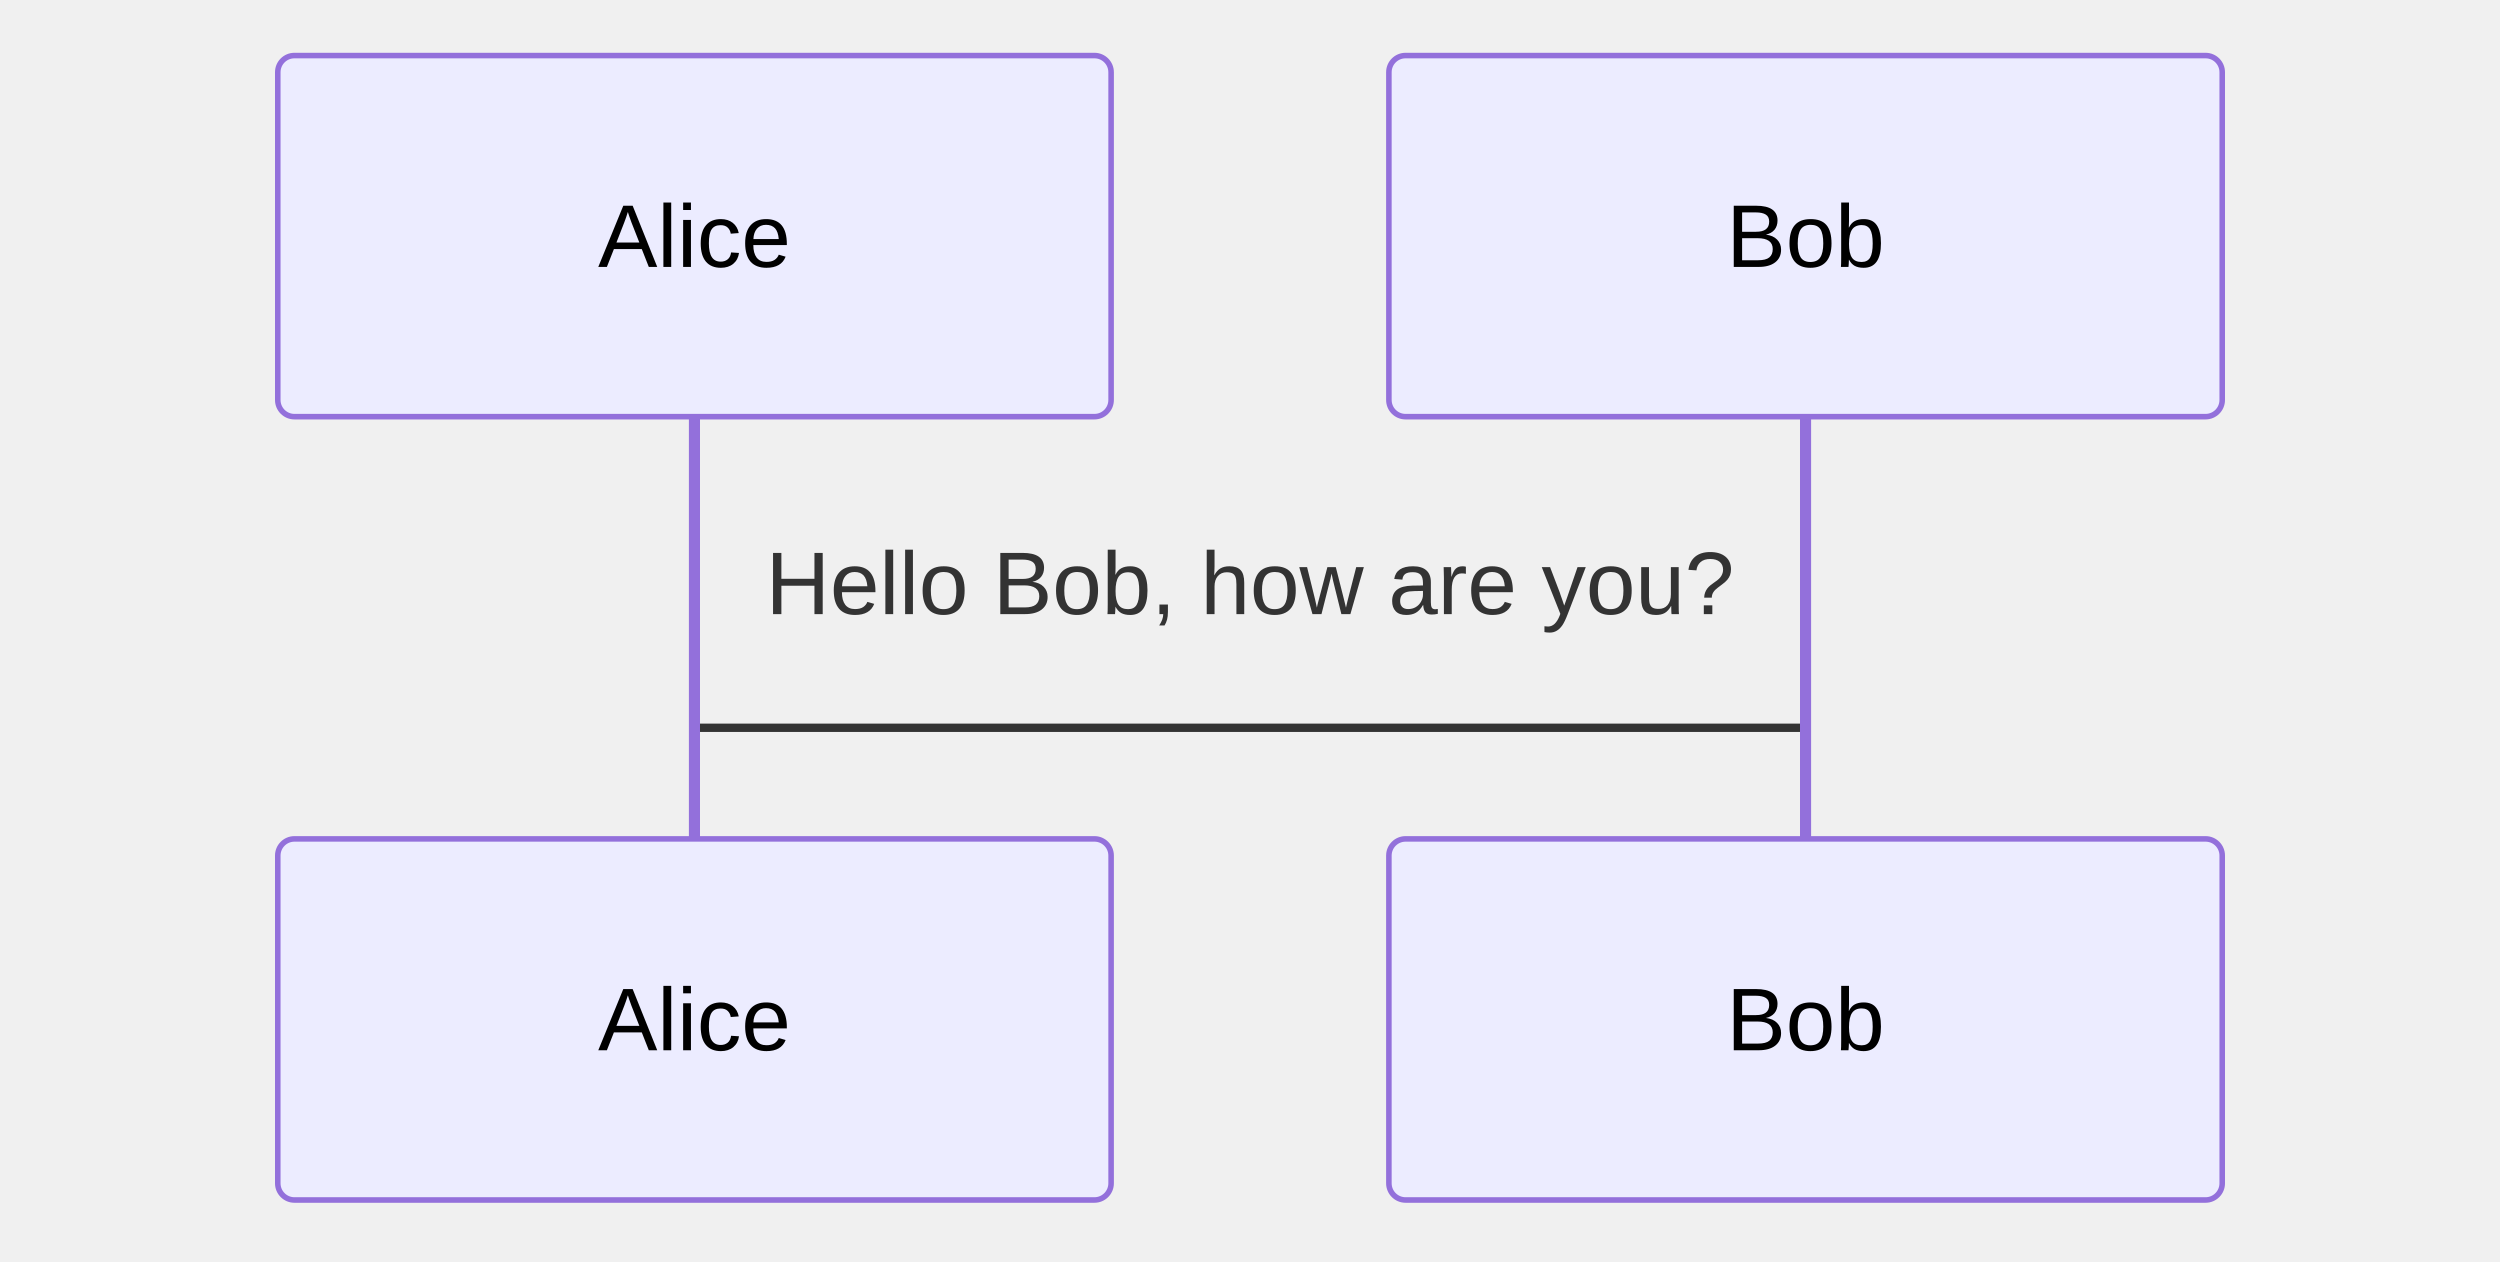
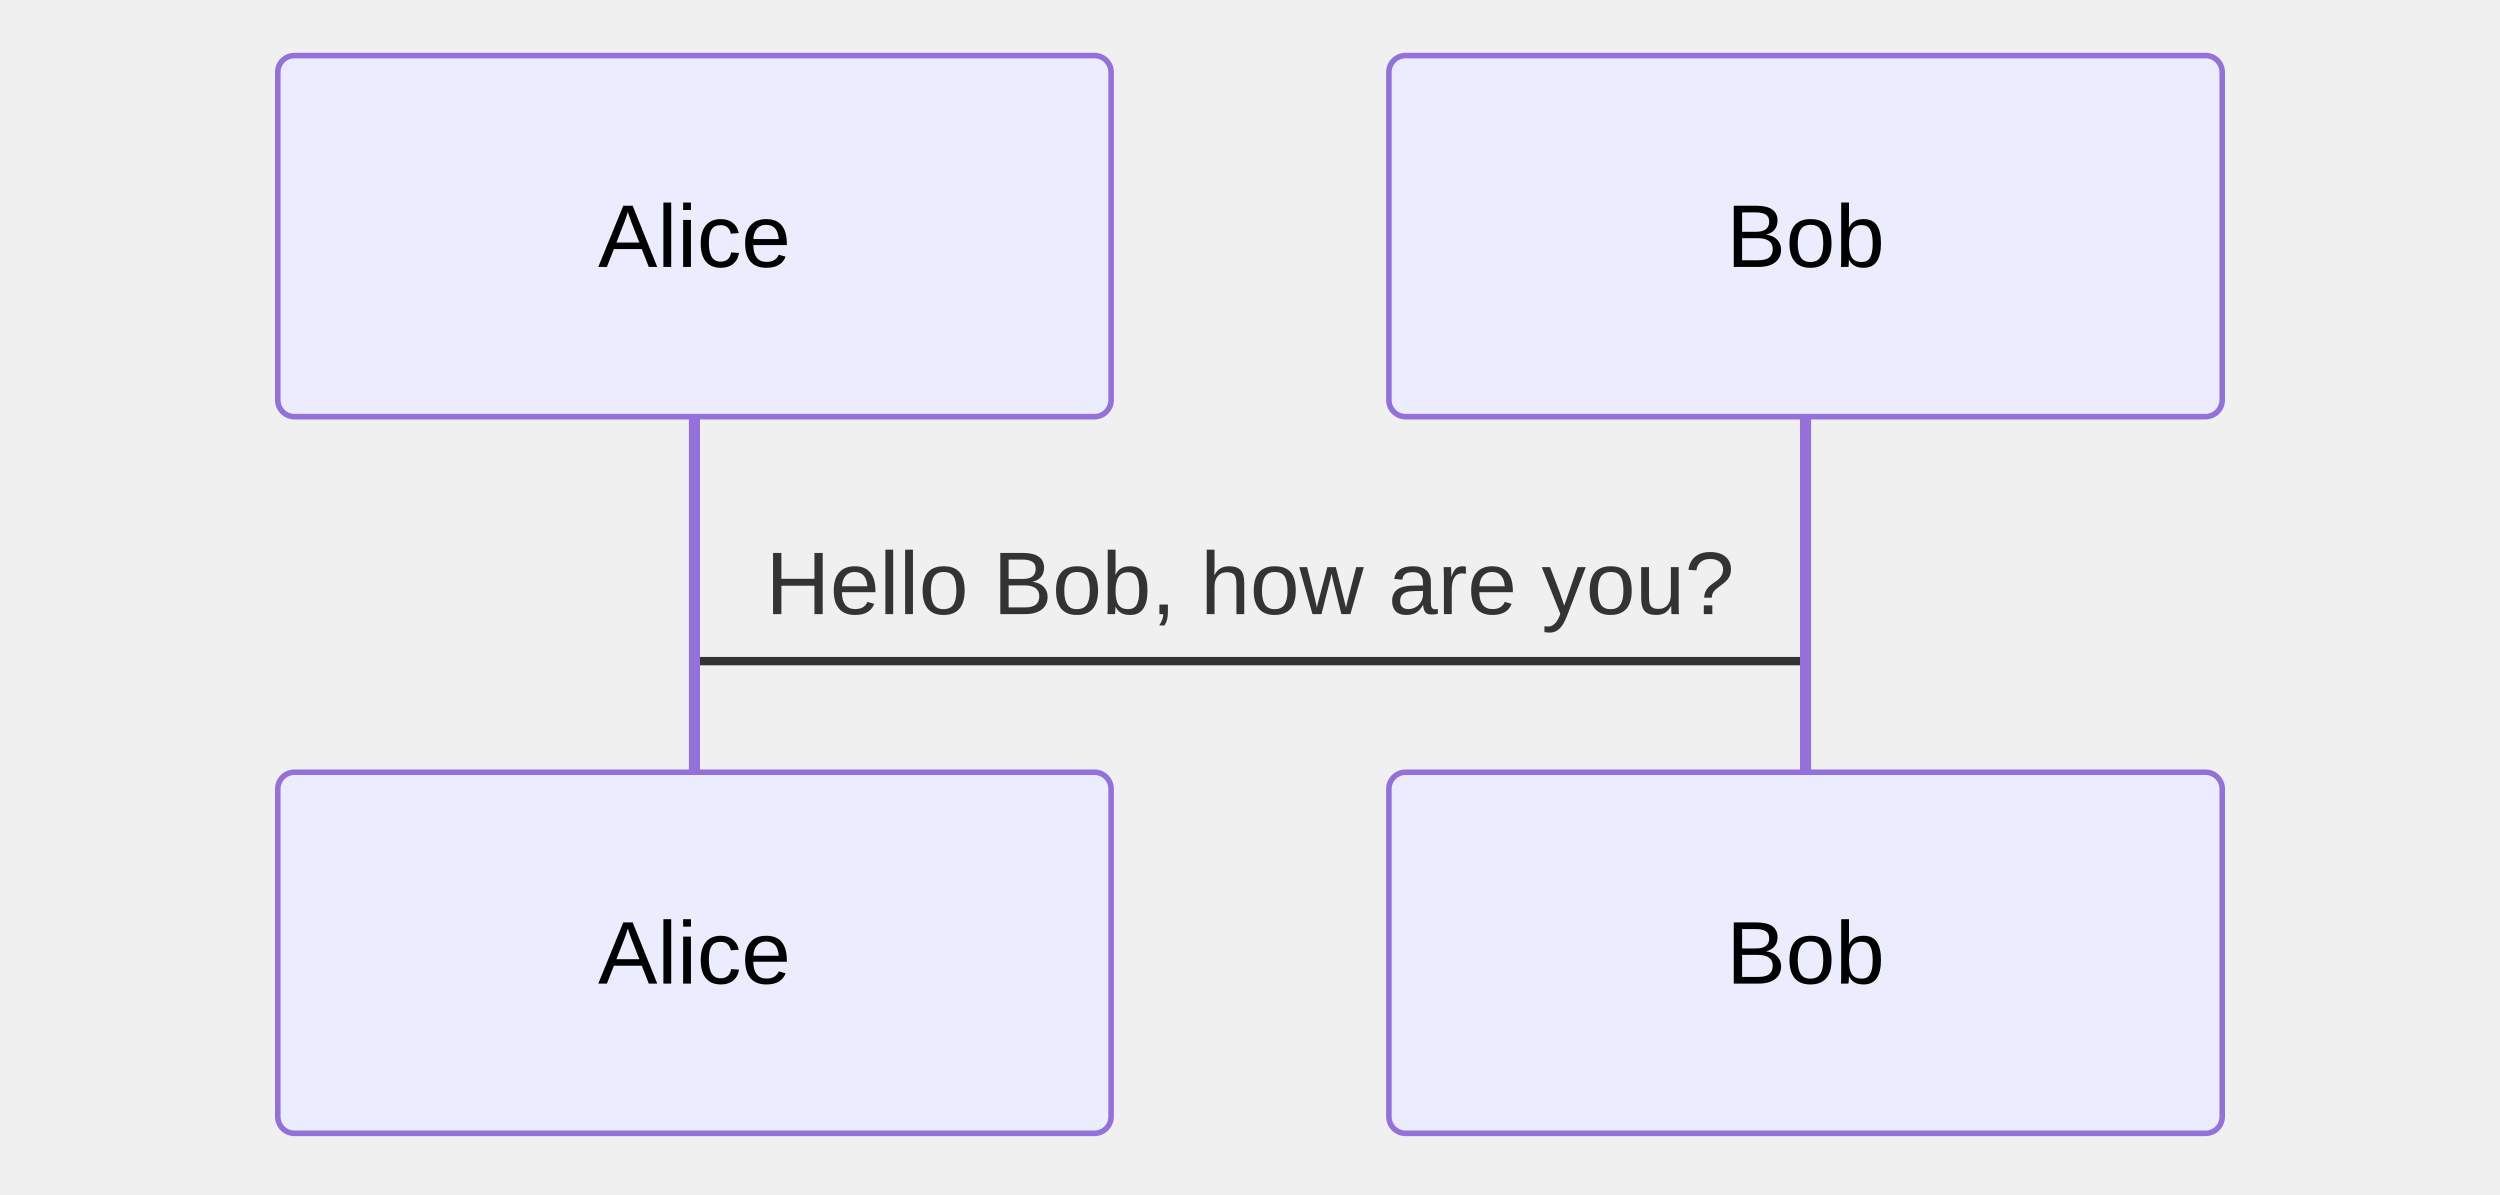
- <svg xmlns="http://www.w3.org/2000/svg" id="upstream_pkgtests_sequencediagram_spec_082" width="100%" style="max-width: 450px; background-color: white;" viewBox="-50 -10 450 227" role="graphics-document document" aria-roledescription="sequence">
+ <svg xmlns="http://www.w3.org/2000/svg" id="upstream_pkgtests_sequencediagram_spec_082" width="100%" style="max-width: 450px; background-color: white;" viewBox="-50 -10 450 215" role="graphics-document document" aria-roledescription="sequence">
  <g>
-     <rect x="200" y="141" fill="#eaeaea" stroke="#666" width="150" height="65" name="Bob" rx="3" ry="3" class="actor actor-bottom" />
-     <text x="275" y="173.5" dominant-baseline="central" alignment-baseline="central" class="actor actor-box" style="text-anchor: middle; font-size: 16px; font-weight: 400;">
+     <rect x="200" y="129" fill="#eaeaea" stroke="#666" width="150" height="65" name="Bob" rx="3" ry="3" class="actor actor-bottom" />
+     <text x="275" y="161.5" dominant-baseline="central" alignment-baseline="central" class="actor actor-box" style="text-anchor: middle; font-size: 16px; font-weight: 400;">
      <tspan x="275" dy="0">Bob</tspan>
    </text>
  </g>
  <g>
-     <rect x="0" y="141" fill="#eaeaea" stroke="#666" width="150" height="65" name="Alice" rx="3" ry="3" class="actor actor-bottom" />
-     <text x="75" y="173.5" dominant-baseline="central" alignment-baseline="central" class="actor actor-box" style="text-anchor: middle; font-size: 16px; font-weight: 400;">
+     <rect x="0" y="129" fill="#eaeaea" stroke="#666" width="150" height="65" name="Alice" rx="3" ry="3" class="actor actor-bottom" />
+     <text x="75" y="161.5" dominant-baseline="central" alignment-baseline="central" class="actor actor-box" style="text-anchor: middle; font-size: 16px; font-weight: 400;">
      <tspan x="75" dy="0">Alice</tspan>
    </text>
  </g>
  <g>
-     <line id="actor1" x1="275" y1="65" x2="275" y2="141" class="actor-line 200" stroke-width="0.5px" stroke="#999" name="Bob" data-et="life-line" data-id="Bob" />
+     <line id="actor1" x1="275" y1="65" x2="275" y2="129" class="actor-line 200" stroke-width="0.5px" stroke="#999" name="Bob" data-et="life-line" data-id="Bob" />
    <g id="root-1" data-et="participant" data-type="participant" data-id="Bob">
      <rect x="200" y="0" fill="#eaeaea" stroke="#666" width="150" height="65" name="Bob" rx="3" ry="3" class="actor actor-top" />
      <text x="275" y="32.5" dominant-baseline="central" alignment-baseline="central" class="actor actor-box" style="text-anchor: middle; font-size: 16px; font-weight: 400;">
        <tspan x="275" dy="0">Bob</tspan>
      </text>
    </g>
  </g>
  <g>
-     <line id="actor0" x1="75" y1="65" x2="75" y2="141" class="actor-line 200" stroke-width="0.5px" stroke="#999" name="Alice" data-et="life-line" data-id="Alice" />
+     <line id="actor0" x1="75" y1="65" x2="75" y2="129" class="actor-line 200" stroke-width="0.5px" stroke="#999" name="Alice" data-et="life-line" data-id="Alice" />
    <g id="root-0" data-et="participant" data-type="participant" data-id="Alice">
      <rect x="0" y="0" fill="#eaeaea" stroke="#666" width="150" height="65" name="Alice" rx="3" ry="3" class="actor actor-top" />
      <text x="75" y="32.5" dominant-baseline="central" alignment-baseline="central" class="actor actor-box" style="text-anchor: middle; font-size: 16px; font-weight: 400;">
        <tspan x="75" dy="0">Alice</tspan>
      </text>
    </g>
  </g>
  <style>#upstream_pkgtests_sequencediagram_spec_082{font-family:"trebuchet ms",verdana,arial,sans-serif;font-size:16px;fill:#333;}@keyframes edge-animation-frame{from{stroke-dashoffset:0;}}@keyframes dash{to{stroke-dashoffset:0;}}#upstream_pkgtests_sequencediagram_spec_082 .edge-animation-slow{stroke-dasharray:9,5!important;stroke-dashoffset:900;animation:dash 50s linear infinite;stroke-linecap:round;}#upstream_pkgtests_sequencediagram_spec_082 .edge-animation-fast{stroke-dasharray:9,5!important;stroke-dashoffset:900;animation:dash 20s linear infinite;stroke-linecap:round;}#upstream_pkgtests_sequencediagram_spec_082 .error-icon{fill:#552222;}#upstream_pkgtests_sequencediagram_spec_082 .error-text{fill:#552222;stroke:#552222;}#upstream_pkgtests_sequencediagram_spec_082 .edge-thickness-normal{stroke-width:1px;}#upstream_pkgtests_sequencediagram_spec_082 .edge-thickness-thick{stroke-width:3.5px;}#upstream_pkgtests_sequencediagram_spec_082 .edge-pattern-solid{stroke-dasharray:0;}#upstream_pkgtests_sequencediagram_spec_082 .edge-thickness-invisible{stroke-width:0;fill:none;}#upstream_pkgtests_sequencediagram_spec_082 .edge-pattern-dashed{stroke-dasharray:3;}#upstream_pkgtests_sequencediagram_spec_082 .edge-pattern-dotted{stroke-dasharray:2;}#upstream_pkgtests_sequencediagram_spec_082 .marker{fill:#333333;stroke:#333333;}#upstream_pkgtests_sequencediagram_spec_082 .marker.cross{stroke:#333333;}#upstream_pkgtests_sequencediagram_spec_082 svg{font-family:"trebuchet ms",verdana,arial,sans-serif;font-size:16px;}#upstream_pkgtests_sequencediagram_spec_082 p{margin:0;}#upstream_pkgtests_sequencediagram_spec_082 .actor{stroke:#9370DB;fill:#ECECFF;stroke-width:1;}#upstream_pkgtests_sequencediagram_spec_082 rect.actor.outer-path[data-look="neo"]{filter:drop-shadow(1px 2px 2px rgba(185, 185, 185, 1));}#upstream_pkgtests_sequencediagram_spec_082 rect.note[data-look="neo"]{stroke:#aaaa33;fill:#fff5ad;filter:drop-shadow(1px 2px 2px rgba(185, 185, 185, 1));}#upstream_pkgtests_sequencediagram_spec_082 text.actor&gt;tspan{fill:black;stroke:none;}#upstream_pkgtests_sequencediagram_spec_082 .actor-line{stroke:#9370DB;}#upstream_pkgtests_sequencediagram_spec_082 .innerArc{stroke-width:1.5;stroke-dasharray:none;}#upstream_pkgtests_sequencediagram_spec_082 .messageLine0{stroke-width:1.5;stroke-dasharray:none;stroke:#333;}#upstream_pkgtests_sequencediagram_spec_082 .messageLine1{stroke-width:1.5;stroke-dasharray:2,2;stroke:#333;}#upstream_pkgtests_sequencediagram_spec_082 [id$="-arrowhead"] path{fill:#333;stroke:#333;}#upstream_pkgtests_sequencediagram_spec_082 .sequenceNumber{fill:white;}#upstream_pkgtests_sequencediagram_spec_082 [id$="-sequencenumber"]{fill:#333;}#upstream_pkgtests_sequencediagram_spec_082 [id$="-crosshead"] path{fill:#333;stroke:#333;}#upstream_pkgtests_sequencediagram_spec_082 .messageText{fill:#333;stroke:none;}#upstream_pkgtests_sequencediagram_spec_082 .labelBox{stroke:#9370DB;fill:#ECECFF;filter:none;}#upstream_pkgtests_sequencediagram_spec_082 .labelText,#upstream_pkgtests_sequencediagram_spec_082 .labelText&gt;tspan{fill:black;stroke:none;}#upstream_pkgtests_sequencediagram_spec_082 .loopText,#upstream_pkgtests_sequencediagram_spec_082 .loopText&gt;tspan{fill:black;stroke:none;}#upstream_pkgtests_sequencediagram_spec_082 .sectionTitle,#upstream_pkgtests_sequencediagram_spec_082 .sectionTitle&gt;tspan{fill:black;stroke:none;}#upstream_pkgtests_sequencediagram_spec_082 .loopLine{stroke-width:2px;stroke-dasharray:2,2;stroke:#9370DB;fill:#9370DB;}#upstream_pkgtests_sequencediagram_spec_082 .note{stroke:#aaaa33;fill:#fff5ad;}#upstream_pkgtests_sequencediagram_spec_082 .noteText,#upstream_pkgtests_sequencediagram_spec_082 .noteText&gt;tspan{fill:black;stroke:none;font-weight:normal;}#upstream_pkgtests_sequencediagram_spec_082 .activation0{fill:#f4f4f4;stroke:#666;}#upstream_pkgtests_sequencediagram_spec_082 .activation1{fill:#f4f4f4;stroke:#666;}#upstream_pkgtests_sequencediagram_spec_082 .activation2{fill:#f4f4f4;stroke:#666;}#upstream_pkgtests_sequencediagram_spec_082 .actorPopupMenu{position:absolute;}#upstream_pkgtests_sequencediagram_spec_082 .actorPopupMenuPanel{position:absolute;fill:#ECECFF;box-shadow:0px 8px 16px 0px rgba(0,0,0,0.2);filter:drop-shadow(3px 5px 2px rgb(0 0 0 / 0.4));}#upstream_pkgtests_sequencediagram_spec_082 .actor-man circle,#upstream_pkgtests_sequencediagram_spec_082 line{fill:#ECECFF;stroke-width:2px;}#upstream_pkgtests_sequencediagram_spec_082 g rect.rect{filter:drop-shadow(1px 2px 2px rgba(185, 185, 185, 1));stroke:#9370DB;}#upstream_pkgtests_sequencediagram_spec_082 .node .neo-node{stroke:#9370DB;}#upstream_pkgtests_sequencediagram_spec_082 [data-look="neo"].node rect,#upstream_pkgtests_sequencediagram_spec_082 [data-look="neo"].cluster rect,#upstream_pkgtests_sequencediagram_spec_082 [data-look="neo"].node polygon{stroke:#9370DB;filter:drop-shadow(1px 2px 2px rgba(185, 185, 185, 1));}#upstream_pkgtests_sequencediagram_spec_082 [data-look="neo"].swimlane.cluster rect{filter:none;}#upstream_pkgtests_sequencediagram_spec_082 [data-look="neo"].node path{stroke:#9370DB;stroke-width:1px;}#upstream_pkgtests_sequencediagram_spec_082 [data-look="neo"].node .outer-path{filter:drop-shadow(1px 2px 2px rgba(185, 185, 185, 1));}#upstream_pkgtests_sequencediagram_spec_082 [data-look="neo"].node .neo-line path{stroke:#9370DB;filter:none;}#upstream_pkgtests_sequencediagram_spec_082 [data-look="neo"].node circle{stroke:#9370DB;filter:drop-shadow(1px 2px 2px rgba(185, 185, 185, 1));}#upstream_pkgtests_sequencediagram_spec_082 [data-look="neo"].node circle .state-start{fill:#000000;}#upstream_pkgtests_sequencediagram_spec_082 [data-look="neo"].icon-shape .icon{fill:#9370DB;filter:drop-shadow(1px 2px 2px rgba(185, 185, 185, 1));}#upstream_pkgtests_sequencediagram_spec_082 [data-look="neo"].icon-shape .icon-neo path{stroke:#9370DB;filter:drop-shadow(1px 2px 2px rgba(185, 185, 185, 1));}#upstream_pkgtests_sequencediagram_spec_082 :root{--mermaid-font-family:"trebuchet ms",verdana,arial,sans-serif;}</style>
  <g />
  <defs>
    <symbol id="upstream_pkgtests_sequencediagram_spec_082-computer" width="24" height="24">
      <path transform="scale(.5)" d="M2 2v13h20v-13h-20zm18 11h-16v-9h16v9zm-10.228 6l.466-1h3.524l.467 1h-4.457zm14.228 3h-24l2-6h2.104l-1.33 4h18.45l-1.297-4h2.073l2 6zm-5-10h-14v-7h14v7z" />
    </symbol>
  </defs>
  <defs>
    <symbol id="upstream_pkgtests_sequencediagram_spec_082-database" fill-rule="evenodd" clip-rule="evenodd">
      <path transform="scale(.5)" d="M12.258.001l.256.004.255.005.253.008.251.01.249.012.247.015.246.016.242.019.241.02.239.023.236.024.233.027.231.028.229.031.225.032.223.034.22.036.217.038.214.04.211.041.208.043.205.045.201.046.198.048.194.05.191.051.187.053.183.054.18.056.175.057.172.059.168.06.163.061.16.063.155.064.15.066.074.033.073.033.071.034.07.034.069.035.068.035.067.035.066.035.064.036.064.036.062.036.06.036.06.037.058.037.058.037.055.038.055.038.053.038.052.038.051.039.05.039.048.039.047.039.045.04.044.04.043.04.041.04.04.041.039.041.037.041.036.041.034.041.033.042.032.042.03.042.029.042.027.042.026.043.024.043.023.043.021.043.02.043.018.044.017.043.015.044.013.044.012.044.011.045.009.044.007.045.006.045.004.045.002.045.001.045v17l-.001.045-.002.045-.004.045-.006.045-.007.045-.009.044-.011.045-.012.044-.013.044-.015.044-.017.043-.018.044-.02.043-.021.043-.023.043-.024.043-.026.043-.027.042-.029.042-.03.042-.032.042-.033.042-.034.041-.036.041-.037.041-.039.041-.04.041-.041.04-.043.04-.044.04-.045.04-.047.039-.048.039-.05.039-.051.039-.052.038-.053.038-.055.038-.055.038-.058.037-.058.037-.06.037-.06.036-.062.036-.064.036-.064.036-.066.035-.067.035-.068.035-.069.035-.07.034-.071.034-.073.033-.074.033-.15.066-.155.064-.16.063-.163.061-.168.06-.172.059-.175.057-.18.056-.183.054-.187.053-.191.051-.194.05-.198.048-.201.046-.205.045-.208.043-.211.041-.214.04-.217.038-.22.036-.223.034-.225.032-.229.031-.231.028-.233.027-.236.024-.239.023-.241.02-.242.019-.246.016-.247.015-.249.012-.251.01-.253.008-.255.005-.256.004-.258.001-.258-.001-.256-.004-.255-.005-.253-.008-.251-.01-.249-.012-.247-.015-.245-.016-.243-.019-.241-.02-.238-.023-.236-.024-.234-.027-.231-.028-.228-.031-.226-.032-.223-.034-.22-.036-.217-.038-.214-.04-.211-.041-.208-.043-.204-.045-.201-.046-.198-.048-.195-.05-.19-.051-.187-.053-.184-.054-.179-.056-.176-.057-.172-.059-.167-.06-.164-.061-.159-.063-.155-.064-.151-.066-.074-.033-.072-.033-.072-.034-.07-.034-.069-.035-.068-.035-.067-.035-.066-.035-.064-.036-.063-.036-.062-.036-.061-.036-.06-.037-.058-.037-.057-.037-.056-.038-.055-.038-.053-.038-.052-.038-.051-.039-.049-.039-.049-.039-.046-.039-.046-.04-.044-.04-.043-.04-.041-.04-.04-.041-.039-.041-.037-.041-.036-.041-.034-.041-.033-.042-.032-.042-.03-.042-.029-.042-.027-.042-.026-.043-.024-.043-.023-.043-.021-.043-.02-.043-.018-.044-.017-.043-.015-.044-.013-.044-.012-.044-.011-.045-.009-.044-.007-.045-.006-.045-.004-.045-.002-.045-.001-.045v-17l.001-.045.002-.045.004-.045.006-.045.007-.045.009-.044.011-.045.012-.044.013-.044.015-.044.017-.043.018-.044.02-.043.021-.043.023-.043.024-.043.026-.043.027-.042.029-.042.03-.042.032-.042.033-.042.034-.041.036-.041.037-.041.039-.041.04-.041.041-.04.043-.04.044-.04.046-.04.046-.039.049-.039.049-.039.051-.039.052-.038.053-.038.055-.038.056-.038.057-.037.058-.037.06-.037.061-.036.062-.036.063-.036.064-.036.066-.035.067-.035.068-.035.069-.035.07-.034.072-.034.072-.033.074-.033.151-.066.155-.064.159-.063.164-.061.167-.06.172-.059.176-.057.179-.056.184-.054.187-.053.19-.051.195-.05.198-.048.201-.046.204-.045.208-.043.211-.041.214-.04.217-.038.22-.036.223-.034.226-.032.228-.031.231-.028.234-.027.236-.024.238-.023.241-.02.243-.019.245-.016.247-.015.249-.012.251-.01.253-.008.255-.005.256-.004.258-.001.258.001zm-9.258 20.499v.01l.001.021.003.021.004.022.005.021.006.022.007.022.009.023.01.022.011.023.012.023.013.023.015.023.016.024.017.023.018.024.019.024.021.024.022.025.023.024.024.025.052.049.056.05.061.051.066.051.07.051.075.051.079.052.084.052.088.052.092.052.097.052.102.051.105.052.11.052.114.051.119.051.123.051.127.05.131.05.135.05.139.048.144.049.147.047.152.047.155.047.16.045.163.045.167.043.171.043.176.041.178.041.183.039.187.039.19.037.194.035.197.035.202.033.204.031.209.03.212.029.216.027.219.025.222.024.226.021.23.02.233.018.236.016.24.015.243.012.246.01.249.008.253.005.256.004.259.001.26-.001.257-.004.254-.005.25-.008.247-.011.244-.012.241-.014.237-.016.233-.018.231-.021.226-.021.224-.024.22-.026.216-.027.212-.028.21-.031.205-.031.202-.034.198-.034.194-.036.191-.037.187-.039.183-.04.179-.04.175-.042.172-.043.168-.044.163-.045.16-.046.155-.046.152-.047.148-.048.143-.049.139-.049.136-.05.131-.05.126-.05.123-.051.118-.052.114-.051.11-.052.106-.052.101-.052.096-.052.092-.052.088-.053.083-.051.079-.052.074-.052.07-.051.065-.051.06-.051.056-.05.051-.05.023-.024.023-.025.021-.024.02-.024.019-.024.018-.024.017-.024.015-.023.014-.024.013-.023.012-.023.01-.023.01-.022.008-.022.006-.022.006-.022.004-.022.004-.021.001-.021.001-.021v-4.127l-.077.055-.08.053-.083.054-.085.053-.087.052-.09.052-.093.051-.095.05-.097.05-.1.049-.102.049-.105.048-.106.047-.109.047-.111.046-.114.045-.115.045-.118.044-.12.043-.122.042-.124.042-.126.041-.128.04-.13.04-.132.038-.134.038-.135.037-.138.037-.139.035-.142.035-.143.034-.144.033-.147.032-.148.031-.15.03-.151.03-.153.029-.154.027-.156.027-.158.026-.159.025-.161.024-.162.023-.163.022-.165.021-.166.02-.167.019-.169.018-.169.017-.171.016-.173.015-.173.014-.175.013-.175.012-.177.011-.178.01-.179.008-.179.008-.181.006-.182.005-.182.004-.184.003-.184.002h-.37l-.184-.002-.184-.003-.182-.004-.182-.005-.181-.006-.179-.008-.179-.008-.178-.01-.176-.011-.176-.012-.175-.013-.173-.014-.172-.015-.171-.016-.17-.017-.169-.018-.167-.019-.166-.02-.165-.021-.163-.022-.162-.023-.161-.024-.159-.025-.157-.026-.156-.027-.155-.027-.153-.029-.151-.03-.15-.03-.148-.031-.146-.032-.145-.033-.143-.034-.141-.035-.14-.035-.137-.037-.136-.037-.134-.038-.132-.038-.13-.04-.128-.04-.126-.041-.124-.042-.122-.042-.12-.044-.117-.043-.116-.045-.113-.045-.112-.046-.109-.047-.106-.047-.105-.048-.102-.049-.1-.049-.097-.05-.095-.05-.093-.052-.09-.051-.087-.052-.085-.053-.083-.054-.08-.054-.077-.054v4.127zm0-5.654v.011l.001.021.003.021.004.021.005.022.006.022.007.022.009.022.01.022.011.023.012.023.013.023.015.024.016.023.017.024.018.024.019.024.021.024.022.024.023.025.024.024.052.05.056.05.061.05.066.051.07.051.075.052.079.051.084.052.088.052.092.052.097.052.102.052.105.052.11.051.114.051.119.052.123.05.127.051.131.05.135.049.139.049.144.048.147.048.152.047.155.046.16.045.163.045.167.044.171.042.176.042.178.04.183.04.187.038.19.037.194.036.197.034.202.033.204.032.209.03.212.028.216.027.219.025.222.024.226.022.23.02.233.018.236.016.24.014.243.012.246.01.249.008.253.006.256.003.259.001.26-.001.257-.003.254-.006.25-.008.247-.01.244-.012.241-.015.237-.016.233-.018.231-.02.226-.022.224-.024.22-.025.216-.027.212-.029.21-.03.205-.032.202-.033.198-.035.194-.036.191-.037.187-.039.183-.039.179-.041.175-.042.172-.043.168-.044.163-.045.16-.045.155-.047.152-.047.148-.048.143-.048.139-.05.136-.049.131-.05.126-.051.123-.051.118-.051.114-.052.11-.052.106-.052.101-.052.096-.052.092-.052.088-.052.083-.052.079-.052.074-.051.07-.052.065-.051.06-.05.056-.051.051-.049.023-.025.023-.024.021-.025.02-.024.019-.024.018-.024.017-.024.015-.023.014-.023.013-.024.012-.022.01-.023.01-.023.008-.022.006-.022.006-.022.004-.021.004-.022.001-.021.001-.021v-4.139l-.077.054-.08.054-.083.054-.085.052-.087.053-.09.051-.093.051-.095.051-.097.05-.1.049-.102.049-.105.048-.106.047-.109.047-.111.046-.114.045-.115.044-.118.044-.12.044-.122.042-.124.042-.126.041-.128.04-.13.039-.132.039-.134.038-.135.037-.138.036-.139.036-.142.035-.143.033-.144.033-.147.033-.148.031-.15.03-.151.03-.153.028-.154.028-.156.027-.158.026-.159.025-.161.024-.162.023-.163.022-.165.021-.166.02-.167.019-.169.018-.169.017-.171.016-.173.015-.173.014-.175.013-.175.012-.177.011-.178.009-.179.009-.179.007-.181.007-.182.005-.182.004-.184.003-.184.002h-.37l-.184-.002-.184-.003-.182-.004-.182-.005-.181-.007-.179-.007-.179-.009-.178-.009-.176-.011-.176-.012-.175-.013-.173-.014-.172-.015-.171-.016-.17-.017-.169-.018-.167-.019-.166-.02-.165-.021-.163-.022-.162-.023-.161-.024-.159-.025-.157-.026-.156-.027-.155-.028-.153-.028-.151-.03-.15-.03-.148-.031-.146-.033-.145-.033-.143-.033-.141-.035-.14-.036-.137-.036-.136-.037-.134-.038-.132-.039-.13-.039-.128-.04-.126-.041-.124-.042-.122-.043-.12-.043-.117-.044-.116-.044-.113-.046-.112-.046-.109-.046-.106-.047-.105-.048-.102-.049-.1-.049-.097-.05-.095-.051-.093-.051-.09-.051-.087-.053-.085-.052-.083-.054-.08-.054-.077-.054v4.139zm0-5.666v.011l.001.02.003.022.004.021.005.022.006.021.007.022.009.023.01.022.011.023.012.023.013.023.015.023.016.024.017.024.018.023.019.024.021.025.022.024.023.024.024.025.052.05.056.05.061.05.066.051.07.051.075.052.079.051.084.052.088.052.092.052.097.052.102.052.105.051.11.052.114.051.119.051.123.051.127.05.131.05.135.05.139.049.144.048.147.048.152.047.155.046.16.045.163.045.167.043.171.043.176.042.178.04.183.04.187.038.19.037.194.036.197.034.202.033.204.032.209.03.212.028.216.027.219.025.222.024.226.021.23.02.233.018.236.017.24.014.243.012.246.01.249.008.253.006.256.003.259.001.26-.001.257-.003.254-.006.25-.008.247-.01.244-.013.241-.014.237-.016.233-.018.231-.02.226-.022.224-.024.22-.025.216-.027.212-.029.21-.03.205-.032.202-.033.198-.035.194-.036.191-.037.187-.039.183-.039.179-.041.175-.042.172-.043.168-.044.163-.045.16-.045.155-.047.152-.047.148-.048.143-.049.139-.049.136-.049.131-.051.126-.05.123-.051.118-.052.114-.051.11-.052.106-.052.101-.052.096-.052.092-.052.088-.052.083-.052.079-.052.074-.052.07-.051.065-.051.06-.051.056-.05.051-.049.023-.025.023-.025.021-.024.02-.024.019-.024.018-.024.017-.024.015-.023.014-.024.013-.023.012-.023.01-.022.01-.023.008-.022.006-.022.006-.022.004-.022.004-.021.001-.021.001-.021v-4.153l-.077.054-.08.054-.083.053-.085.053-.087.053-.09.051-.093.051-.095.051-.097.05-.1.049-.102.048-.105.048-.106.048-.109.046-.111.046-.114.046-.115.044-.118.044-.12.043-.122.043-.124.042-.126.041-.128.04-.13.039-.132.039-.134.038-.135.037-.138.036-.139.036-.142.034-.143.034-.144.033-.147.032-.148.032-.15.03-.151.03-.153.028-.154.028-.156.027-.158.026-.159.024-.161.024-.162.023-.163.023-.165.021-.166.02-.167.019-.169.018-.169.017-.171.016-.173.015-.173.014-.175.013-.175.012-.177.01-.178.01-.179.009-.179.007-.181.006-.182.006-.182.004-.184.003-.184.001-.185.001-.185-.001-.184-.001-.184-.003-.182-.004-.182-.006-.181-.006-.179-.007-.179-.009-.178-.01-.176-.01-.176-.012-.175-.013-.173-.014-.172-.015-.171-.016-.17-.017-.169-.018-.167-.019-.166-.02-.165-.021-.163-.023-.162-.023-.161-.024-.159-.024-.157-.026-.156-.027-.155-.028-.153-.028-.151-.03-.15-.03-.148-.032-.146-.032-.145-.033-.143-.034-.141-.034-.14-.036-.137-.036-.136-.037-.134-.038-.132-.039-.13-.039-.128-.041-.126-.041-.124-.041-.122-.043-.12-.043-.117-.044-.116-.044-.113-.046-.112-.046-.109-.046-.106-.048-.105-.048-.102-.048-.1-.05-.097-.049-.095-.051-.093-.051-.09-.052-.087-.052-.085-.053-.083-.053-.08-.054-.077-.054v4.153zm8.74-8.179l-.257.004-.254.005-.25.008-.247.011-.244.012-.241.014-.237.016-.233.018-.231.021-.226.022-.224.023-.22.026-.216.027-.212.028-.21.031-.205.032-.202.033-.198.034-.194.036-.191.038-.187.038-.183.04-.179.041-.175.042-.172.043-.168.043-.163.045-.16.046-.155.046-.152.048-.148.048-.143.048-.139.049-.136.05-.131.05-.126.051-.123.051-.118.051-.114.052-.11.052-.106.052-.101.052-.096.052-.092.052-.088.052-.083.052-.079.052-.074.051-.07.052-.065.051-.06.05-.056.05-.051.05-.023.025-.023.024-.021.024-.02.025-.019.024-.018.024-.017.023-.015.024-.014.023-.013.023-.012.023-.01.023-.01.022-.008.022-.006.023-.006.021-.004.022-.004.021-.001.021-.001.021.001.021.001.021.004.021.004.022.006.021.006.023.008.022.01.022.01.023.012.023.013.023.014.023.015.024.017.023.018.024.019.024.02.025.021.024.023.024.023.025.051.05.056.05.06.05.065.051.07.052.074.051.079.052.083.052.088.052.092.052.096.052.101.052.106.052.11.052.114.052.118.051.123.051.126.051.131.05.136.05.139.049.143.048.148.048.152.048.155.046.16.046.163.045.168.043.172.043.175.042.179.041.183.04.187.038.191.038.194.036.198.034.202.033.205.032.21.031.212.028.216.027.22.026.224.023.226.022.231.021.233.018.237.016.241.014.244.012.247.011.25.008.254.005.257.004.26.001.26-.001.257-.004.254-.005.25-.008.247-.011.244-.012.241-.014.237-.016.233-.018.231-.021.226-.022.224-.023.22-.026.216-.027.212-.028.21-.031.205-.032.202-.033.198-.034.194-.036.191-.038.187-.038.183-.04.179-.041.175-.042.172-.043.168-.043.163-.045.16-.046.155-.046.152-.048.148-.048.143-.048.139-.049.136-.05.131-.05.126-.051.123-.051.118-.051.114-.052.11-.052.106-.052.101-.052.096-.052.092-.052.088-.052.083-.052.079-.052.074-.051.07-.052.065-.051.06-.05.056-.05.051-.05.023-.025.023-.024.021-.024.02-.025.019-.024.018-.024.017-.023.015-.024.014-.023.013-.023.012-.023.01-.023.01-.022.008-.022.006-.023.006-.021.004-.022.004-.021.001-.021.001-.021-.001-.021-.001-.021-.004-.021-.004-.022-.006-.021-.006-.023-.008-.022-.01-.022-.01-.023-.012-.023-.013-.023-.014-.023-.015-.024-.017-.023-.018-.024-.019-.024-.02-.025-.021-.024-.023-.024-.023-.025-.051-.05-.056-.05-.06-.05-.065-.051-.07-.052-.074-.051-.079-.052-.083-.052-.088-.052-.092-.052-.096-.052-.101-.052-.106-.052-.11-.052-.114-.052-.118-.051-.123-.051-.126-.051-.131-.05-.136-.05-.139-.049-.143-.048-.148-.048-.152-.048-.155-.046-.16-.046-.163-.045-.168-.043-.172-.043-.175-.042-.179-.041-.183-.04-.187-.038-.191-.038-.194-.036-.198-.034-.202-.033-.205-.032-.21-.031-.212-.028-.216-.027-.22-.026-.224-.023-.226-.022-.231-.021-.233-.018-.237-.016-.241-.014-.244-.012-.247-.011-.25-.008-.254-.005-.257-.004-.26-.001-.26.001z" />
    </symbol>
  </defs>
  <defs>
    <symbol id="upstream_pkgtests_sequencediagram_spec_082-clock" width="24" height="24">
      <path transform="scale(.5)" d="M12 2c5.514 0 10 4.486 10 10s-4.486 10-10 10-10-4.486-10-10 4.486-10 10-10zm0-2c-6.627 0-12 5.373-12 12s5.373 12 12 12 12-5.373 12-12-5.373-12-12-12zm5.848 12.459c.202.038.202.333.001.372-1.907.361-6.045 1.111-6.547 1.111-.719 0-1.301-.582-1.301-1.301 0-.512.77-5.447 1.125-7.445.034-.192.312-.181.343.014l.985 6.238 5.394 1.011z" />
    </symbol>
  </defs>
  <defs>
    <marker id="upstream_pkgtests_sequencediagram_spec_082-arrowhead" refX="7.9" refY="5" markerUnits="userSpaceOnUse" markerWidth="12" markerHeight="12" orient="auto-start-reverse">
      <path d="M -1 0 L 10 5 L 0 10 z" />
    </marker>
  </defs>
  <defs>
    <marker id="upstream_pkgtests_sequencediagram_spec_082-crosshead" markerWidth="15" markerHeight="8" orient="auto" refX="4" refY="4.5">
      <path fill="none" stroke="#000000" stroke-width="1pt" d="M 1,2 L 6,7 M 6,2 L 1,7" style="stroke-dasharray: 0, 0;" />
    </marker>
  </defs>
  <defs>
    <marker id="upstream_pkgtests_sequencediagram_spec_082-filled-head" refX="15.5" refY="7" markerWidth="20" markerHeight="28" orient="auto">
      <path d="M 18,7 L9,13 L14,7 L9,1 Z" />
    </marker>
  </defs>
  <defs>
    <marker id="upstream_pkgtests_sequencediagram_spec_082-sequencenumber" refX="15" refY="15" markerWidth="60" markerHeight="40" orient="auto">
      <circle cx="15" cy="15" r="6" />
    </marker>
  </defs>
  <defs>
    <marker id="upstream_pkgtests_sequencediagram_spec_082-solidTopArrowHead" refX="7.9" refY="7.25" markerUnits="userSpaceOnUse" markerWidth="12" markerHeight="12" orient="auto-start-reverse">
      <path d="M 0 0 L 10 8 L 0 8 z" />
    </marker>
  </defs>
  <defs>
    <marker id="upstream_pkgtests_sequencediagram_spec_082-solidBottomArrowHead" refX="7.9" refY="0.75" markerUnits="userSpaceOnUse" markerWidth="12" markerHeight="12" orient="auto-start-reverse">
      <path d="M 0 0 L 10 0 L 0 8 z" />
    </marker>
  </defs>
  <defs>
    <marker id="upstream_pkgtests_sequencediagram_spec_082-stickTopArrowHead" refX="7.5" refY="7" markerUnits="userSpaceOnUse" markerWidth="12" markerHeight="12" orient="auto-start-reverse">
      <path d="M 0 0 L 7 7" stroke="black" stroke-width="1.5" fill="none" />
    </marker>
  </defs>
  <defs>
    <marker id="upstream_pkgtests_sequencediagram_spec_082-stickBottomArrowHead" refX="7.5" refY="0" markerUnits="userSpaceOnUse" markerWidth="12" markerHeight="12" orient="auto-start-reverse">
      <path d="M 0 7 L 7 0" stroke="black" stroke-width="1.5" fill="none" />
    </marker>
  </defs>
  <text x="175" y="80" text-anchor="middle" dominant-baseline="middle" alignment-baseline="middle" class="messageText" dy="1em" style="font-size: 16px; font-weight: 400;">Hello Bob, how are you?</text>
-   <line x1="76" y1="121" x2="274" y2="121" class="messageLine0" data-et="message" data-id="i0" data-from="Alice" data-to="Bob" stroke-width="2" stroke="none" style="fill: none;" />
+   <line x1="76" y1="109" x2="274" y2="109" class="messageLine0" data-et="message" data-id="i0" data-from="Alice" data-to="Bob" stroke-width="2" stroke="none" style="fill: none;" />
</svg>
